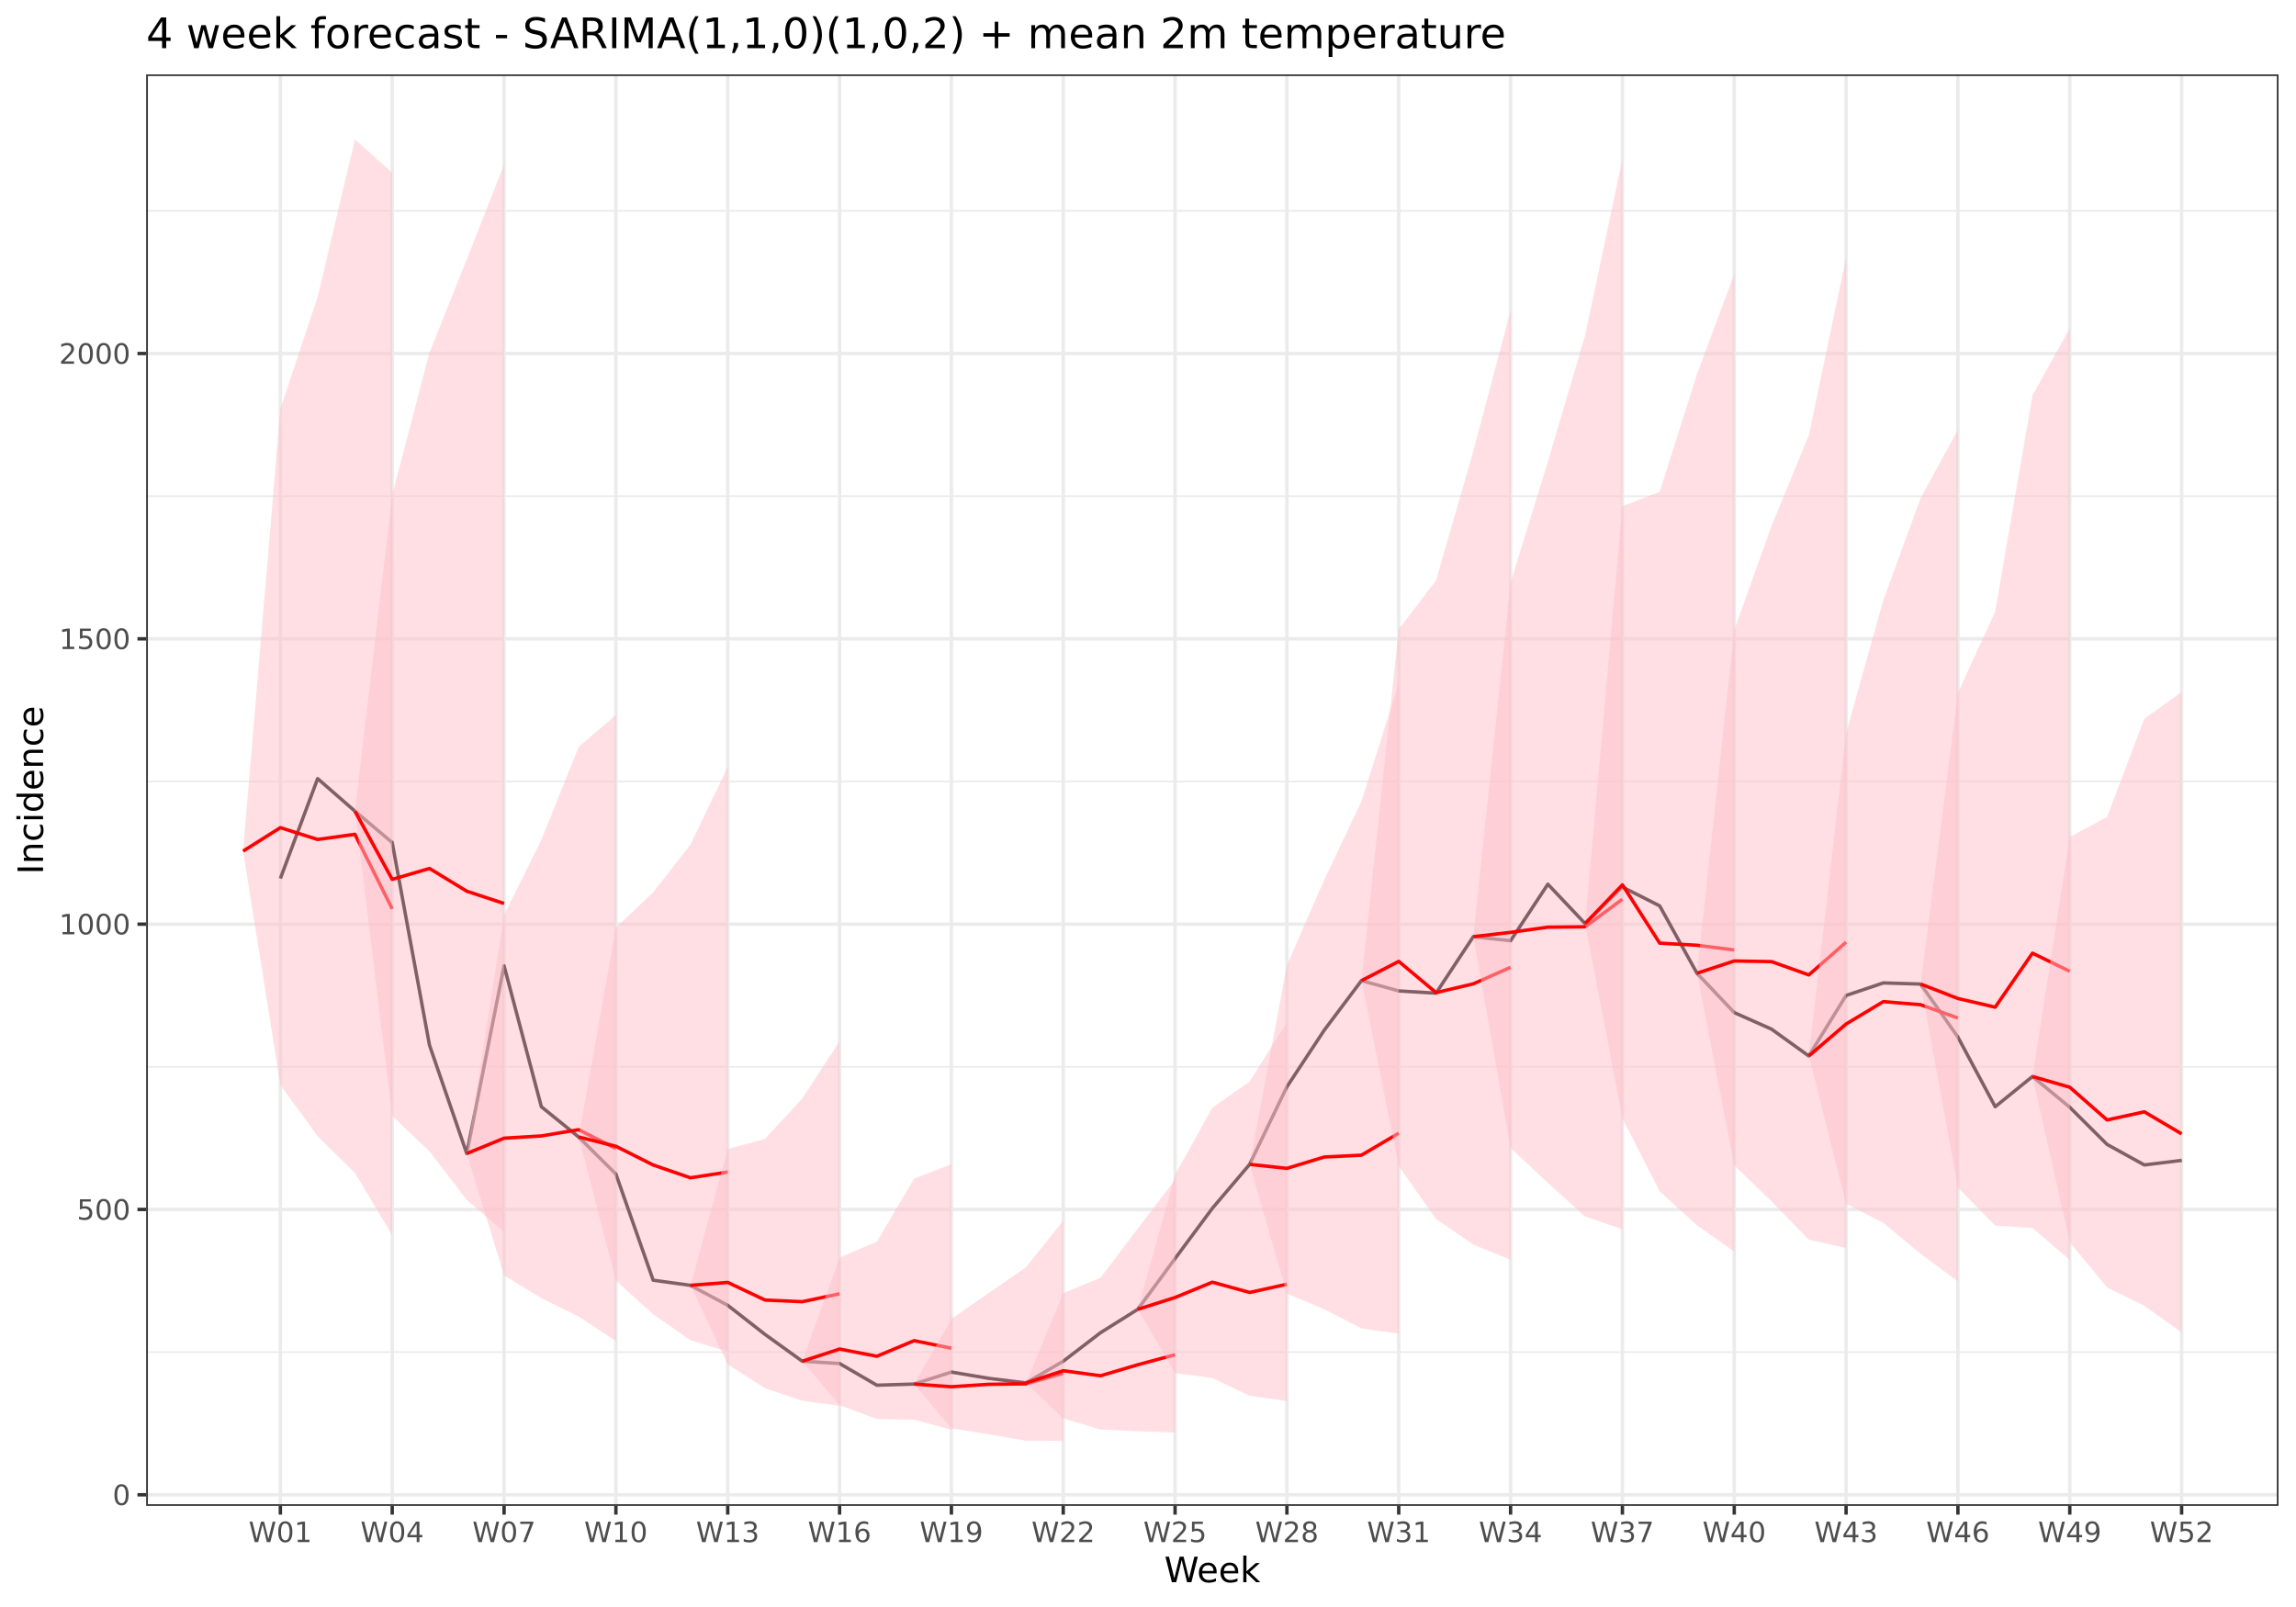
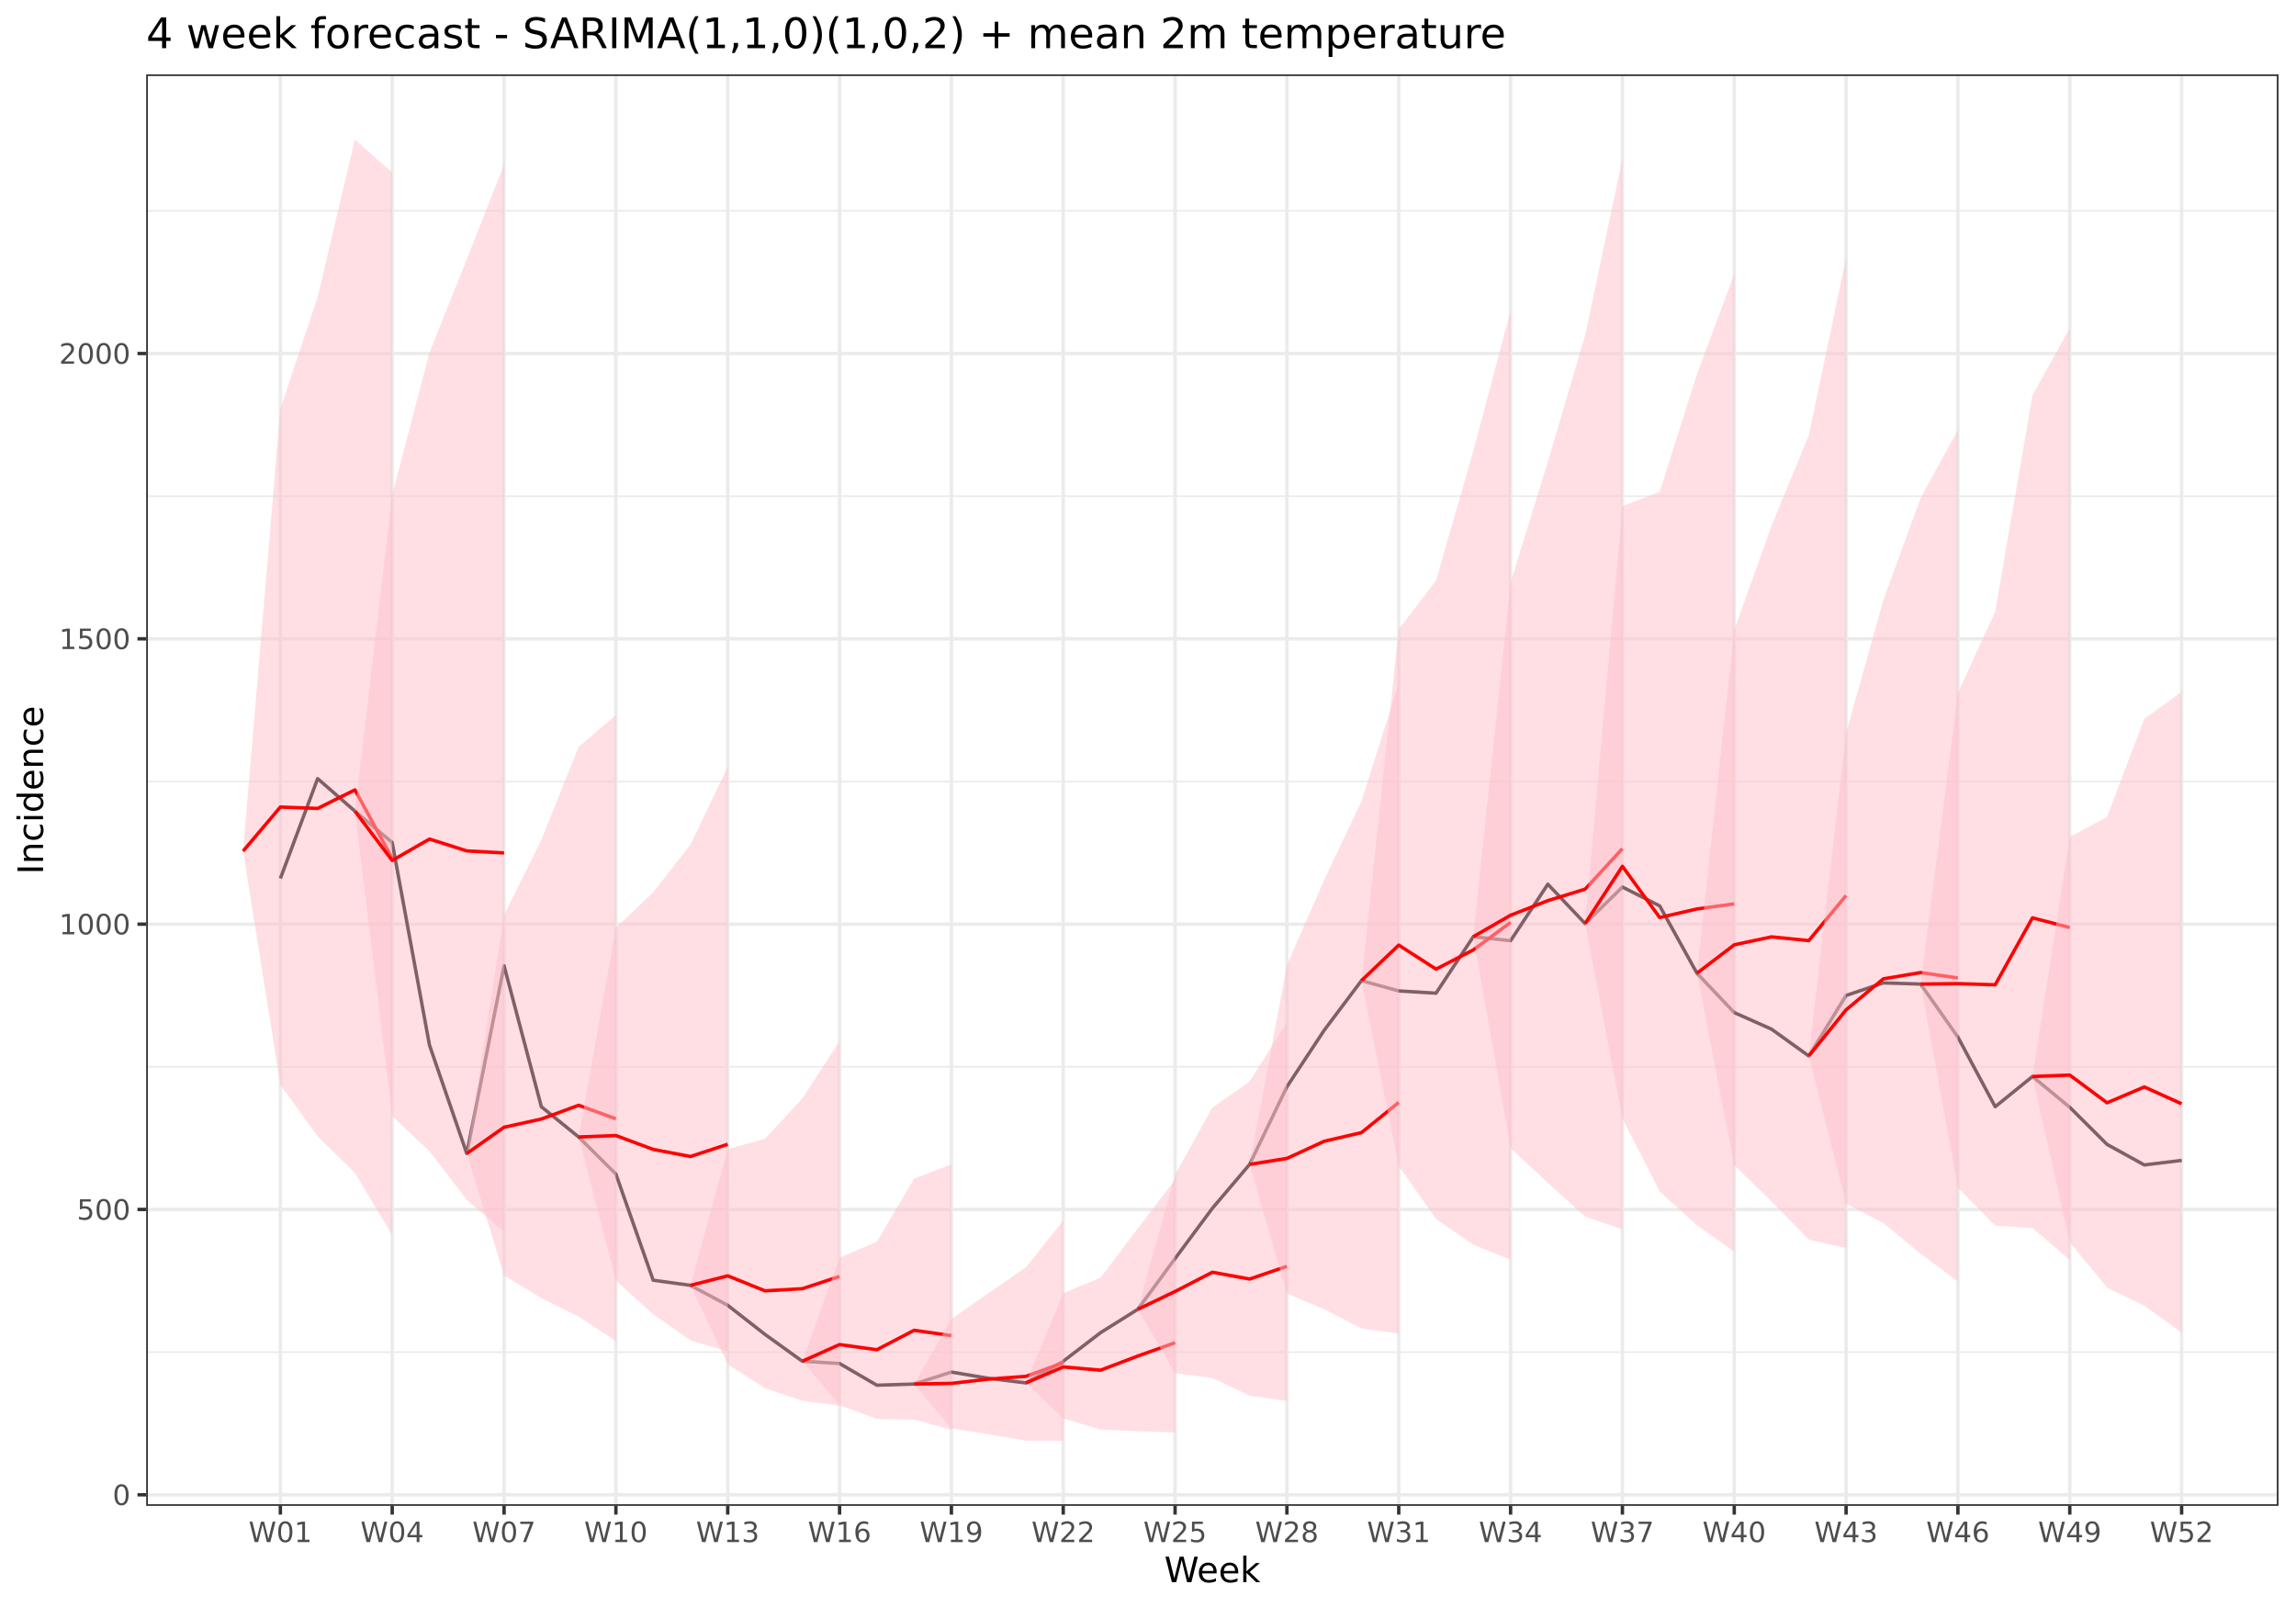
<svg xmlns="http://www.w3.org/2000/svg" class="svglite" width="720.00pt" height="504.00pt" viewBox="0 0 720.00 504.00">
  <defs>
    <style type="text/css">
    .svglite line, .svglite polyline, .svglite polygon, .svglite path, .svglite rect, .svglite circle {
      fill: none;
      stroke: #000000;
      stroke-linecap: round;
      stroke-linejoin: round;
      stroke-miterlimit: 10.00;
    }
    .svglite text {
      white-space: pre;
    }
  </style>
  </defs>
  <rect width="100%" height="100%" style="stroke: none; fill: #FFFFFF;" />
  <defs>
    <clipPath id="cpMC4wMHw3MjAuMDB8MC4wMHw1MDQuMDA=">
      <rect x="0.00" y="0.00" width="720.00" height="504.00" />
    </clipPath>
  </defs>
  <g clip-path="url(#cpMC4wMHw3MjAuMDB8MC4wMHw1MDQuMDA=)">
    <rect x="0.00" y="-0" width="720.00" height="504.00" style="stroke-width: 1.07; stroke: #FFFFFF; fill: #FFFFFF;" />
  </g>
  <defs>
    <clipPath id="cpNDUuODR8NzE0LjUyfDIzLjMyfDQ3Mi4yOQ==">
      <rect x="45.84" y="23.32" width="668.68" height="448.97" />
    </clipPath>
  </defs>
  <g clip-path="url(#cpNDUuODR8NzE0LjUyfDIzLjMyfDQ3Mi4yOQ==)">
    <rect x="45.84" y="23.32" width="668.68" height="448.97" style="stroke-width: 1.07; stroke: none; fill: #FFFFFF;" />
    <polyline points="45.84,424.06 714.52,424.06 " style="stroke-width: 0.53; stroke: #EBEBEB; stroke-linecap: butt;" />
    <polyline points="45.84,334.58 714.52,334.58 " style="stroke-width: 0.53; stroke: #EBEBEB; stroke-linecap: butt;" />
    <polyline points="45.84,245.10 714.52,245.10 " style="stroke-width: 0.53; stroke: #EBEBEB; stroke-linecap: butt;" />
    <polyline points="45.84,155.61 714.52,155.61 " style="stroke-width: 0.53; stroke: #EBEBEB; stroke-linecap: butt;" />
    <polyline points="45.84,66.13 714.52,66.13 " style="stroke-width: 0.53; stroke: #EBEBEB; stroke-linecap: butt;" />
    <polyline points="45.84,468.80 714.52,468.80 " style="stroke-width: 1.07; stroke: #EBEBEB; stroke-linecap: butt;" />
    <polyline points="45.84,379.32 714.52,379.32 " style="stroke-width: 1.07; stroke: #EBEBEB; stroke-linecap: butt;" />
    <polyline points="45.84,289.84 714.52,289.84 " style="stroke-width: 1.07; stroke: #EBEBEB; stroke-linecap: butt;" />
    <polyline points="45.84,200.35 714.52,200.35 " style="stroke-width: 1.07; stroke: #EBEBEB; stroke-linecap: butt;" />
    <polyline points="45.84,110.87 714.52,110.87 " style="stroke-width: 1.07; stroke: #EBEBEB; stroke-linecap: butt;" />
    <polyline points="87.92,472.29 87.92,23.32 " style="stroke-width: 1.07; stroke: #EBEBEB; stroke-linecap: butt;" />
    <polyline points="122.99,472.29 122.99,23.32 " style="stroke-width: 1.07; stroke: #EBEBEB; stroke-linecap: butt;" />
    <polyline points="158.07,472.29 158.07,23.32 " style="stroke-width: 1.07; stroke: #EBEBEB; stroke-linecap: butt;" />
    <polyline points="193.14,472.29 193.14,23.32 " style="stroke-width: 1.07; stroke: #EBEBEB; stroke-linecap: butt;" />
    <polyline points="228.21,472.29 228.21,23.32 " style="stroke-width: 1.07; stroke: #EBEBEB; stroke-linecap: butt;" />
    <polyline points="263.28,472.29 263.28,23.32 " style="stroke-width: 1.07; stroke: #EBEBEB; stroke-linecap: butt;" />
    <polyline points="298.35,472.29 298.35,23.32 " style="stroke-width: 1.07; stroke: #EBEBEB; stroke-linecap: butt;" />
    <polyline points="333.42,472.29 333.42,23.32 " style="stroke-width: 1.07; stroke: #EBEBEB; stroke-linecap: butt;" />
    <polyline points="368.49,472.29 368.49,23.32 " style="stroke-width: 1.07; stroke: #EBEBEB; stroke-linecap: butt;" />
    <polyline points="403.56,472.29 403.56,23.32 " style="stroke-width: 1.07; stroke: #EBEBEB; stroke-linecap: butt;" />
    <polyline points="438.63,472.29 438.63,23.32 " style="stroke-width: 1.07; stroke: #EBEBEB; stroke-linecap: butt;" />
    <polyline points="473.70,472.29 473.70,23.32 " style="stroke-width: 1.07; stroke: #EBEBEB; stroke-linecap: butt;" />
    <polyline points="508.77,472.29 508.77,23.32 " style="stroke-width: 1.07; stroke: #EBEBEB; stroke-linecap: butt;" />
    <polyline points="543.84,472.29 543.84,23.32 " style="stroke-width: 1.07; stroke: #EBEBEB; stroke-linecap: butt;" />
    <polyline points="578.91,472.29 578.91,23.32 " style="stroke-width: 1.07; stroke: #EBEBEB; stroke-linecap: butt;" />
    <polyline points="613.98,472.29 613.98,23.32 " style="stroke-width: 1.07; stroke: #EBEBEB; stroke-linecap: butt;" />
    <polyline points="649.06,472.29 649.06,23.32 " style="stroke-width: 1.07; stroke: #EBEBEB; stroke-linecap: butt;" />
    <polyline points="684.13,472.29 684.13,23.32 " style="stroke-width: 1.07; stroke: #EBEBEB; stroke-linecap: butt;" />
    <polyline points="87.92,275.52 99.61,244.20 111.30,254.40 122.99,264.24 134.68,327.78 146.37,361.78 158.07,302.90 169.76,347.10 181.45,356.59 193.14,368.22 204.83,401.51 216.52,403.12 228.21,409.38 239.90,418.51 251.59,426.92 263.28,427.64 274.97,434.44 286.66,434.08 298.35,430.32 310.04,432.29 321.73,433.72 333.42,426.92 345.11,417.97 356.80,410.64 368.49,394.71 380.18,378.96 391.87,365.18 403.56,340.84 415.25,323.12 426.94,307.55 438.63,310.78 450.32,311.49 462.01,293.77 473.70,295.03 485.39,277.31 497.08,289.66 508.77,278.20 520.46,284.11 532.15,305.23 543.84,317.58 555.53,322.77 567.22,331.18 578.91,312.21 590.60,308.27 602.29,308.63 613.98,325.27 625.67,347.10 637.36,337.62 649.06,347.28 660.75,358.92 672.44,365.36 684.13,363.93 " style="stroke-width: 1.07; stroke-linecap: butt;" />
    <polygon points="76.23,266.93 87.92,128.23 99.61,93.13 111.30,43.73 122.99,54.16 122.99,387.37 111.30,367.86 99.61,356.36 87.92,340.27 76.23,266.93 " style="stroke-width: 0.00; stroke: none; stroke-linecap: butt; fill: #FFC0CB; fill-opacity: 0.50;" />
    <polyline points="76.23,266.93 87.92,128.23 99.61,93.13 111.30,43.73 122.99,54.16 " style="stroke-width: 1.07; stroke: none; stroke-linecap: butt;" />
    <polyline points="122.99,387.37 111.30,367.86 99.61,356.36 87.92,340.27 76.23,266.93 " style="stroke-width: 1.07; stroke: none; stroke-linecap: butt;" />
-     <polyline points="76.23,266.93 87.92,259.58 99.61,263.28 111.30,261.66 122.99,285.05 " style="stroke-width: 1.07; stroke: #FF0000; stroke-linecap: butt;" />
+     <polyline points="76.23,266.93 87.92,253.11 99.61,253.55 111.30,247.73 122.99,269.21 " style="stroke-width: 1.07; stroke: #FF0000; stroke-linecap: butt;" />
    <polygon points="111.30,254.40 122.99,155.19 134.68,110.56 146.37,81.37 158.07,51.61 158.07,386.38 146.37,376.31 134.68,361.10 122.99,350.02 111.30,254.40 " style="stroke-width: 0.00; stroke: none; stroke-linecap: butt; fill: #FFC0CB; fill-opacity: 0.50;" />
    <polyline points="111.30,254.40 122.99,155.19 134.68,110.56 146.37,81.37 158.07,51.61 " style="stroke-width: 1.07; stroke: none; stroke-linecap: butt;" />
    <polyline points="158.07,386.38 146.37,376.31 134.68,361.10 122.99,350.02 111.30,254.40 " style="stroke-width: 1.07; stroke: none; stroke-linecap: butt;" />
-     <polyline points="111.30,254.40 122.99,275.79 134.68,272.38 146.37,279.51 158.07,283.37 " style="stroke-width: 1.07; stroke: #FF0000; stroke-linecap: butt;" />
+     <polyline points="111.30,254.40 122.99,269.87 134.68,263.15 146.37,266.87 158.07,267.50 " style="stroke-width: 1.07; stroke: #FF0000; stroke-linecap: butt;" />
    <polygon points="146.37,361.78 158.07,286.98 169.76,263.41 181.45,234.26 193.14,224.26 193.14,420.58 181.45,412.91 169.76,407.14 158.07,400.02 146.37,361.78 " style="stroke-width: 0.00; stroke: none; stroke-linecap: butt; fill: #FFC0CB; fill-opacity: 0.50;" />
    <polyline points="146.37,361.78 158.07,286.98 169.76,263.41 181.45,234.26 193.14,224.26 " style="stroke-width: 1.07; stroke: none; stroke-linecap: butt;" />
    <polyline points="193.14,420.58 181.45,412.91 169.76,407.14 158.07,400.02 146.37,361.78 " style="stroke-width: 1.07; stroke: none; stroke-linecap: butt;" />
-     <polyline points="146.37,361.78 158.07,356.97 169.76,356.26 181.45,354.30 193.14,360.21 " style="stroke-width: 1.07; stroke: #FF0000; stroke-linecap: butt;" />
+     <polyline points="146.37,361.78 158.07,353.53 169.76,350.96 181.45,346.64 193.14,350.90 " style="stroke-width: 1.07; stroke: #FF0000; stroke-linecap: butt;" />
    <polygon points="181.45,356.59 193.14,290.95 204.83,279.84 216.52,264.89 228.21,240.52 228.21,423.92 216.52,420.34 204.83,412.20 193.14,401.64 181.45,356.59 " style="stroke-width: 0.00; stroke: none; stroke-linecap: butt; fill: #FFC0CB; fill-opacity: 0.50;" />
    <polyline points="181.45,356.59 193.14,290.95 204.83,279.84 216.52,264.89 228.21,240.52 " style="stroke-width: 1.07; stroke: none; stroke-linecap: butt;" />
    <polyline points="228.21,423.92 216.52,420.34 204.83,412.20 193.14,401.64 181.45,356.59 " style="stroke-width: 1.07; stroke: none; stroke-linecap: butt;" />
-     <polyline points="181.45,356.59 193.14,359.51 204.83,365.38 216.52,369.39 228.21,367.58 " style="stroke-width: 1.07; stroke: #FF0000; stroke-linecap: butt;" />
+     <polyline points="181.45,356.59 193.14,356.14 204.83,360.49 216.52,362.71 228.21,358.87 " style="stroke-width: 1.07; stroke: #FF0000; stroke-linecap: butt;" />
    <polygon points="216.52,403.12 228.21,360.38 239.90,357.16 251.59,344.52 263.28,326.54 263.28,440.87 251.59,439.30 239.90,435.40 228.21,427.89 216.52,403.12 " style="stroke-width: 0.00; stroke: none; stroke-linecap: butt; fill: #FFC0CB; fill-opacity: 0.50;" />
    <polyline points="216.52,403.12 228.21,360.38 239.90,357.16 251.59,344.52 263.28,326.54 " style="stroke-width: 1.07; stroke: none; stroke-linecap: butt;" />
    <polyline points="263.28,440.87 251.59,439.30 239.90,435.40 228.21,427.89 216.52,403.12 " style="stroke-width: 1.07; stroke: none; stroke-linecap: butt;" />
-     <polyline points="216.52,403.12 228.21,402.20 239.90,407.73 251.59,408.25 263.28,405.77 " style="stroke-width: 1.07; stroke: #FF0000; stroke-linecap: butt;" />
+     <polyline points="216.52,403.12 228.21,400.14 239.90,404.84 251.59,404.17 263.28,400.33 " style="stroke-width: 1.07; stroke: #FF0000; stroke-linecap: butt;" />
    <polygon points="251.59,426.92 263.28,394.43 274.97,389.42 286.66,369.65 298.35,365.14 298.35,448.43 286.66,445.24 274.97,445.03 263.28,440.72 251.59,426.92 " style="stroke-width: 0.00; stroke: none; stroke-linecap: butt; fill: #FFC0CB; fill-opacity: 0.50;" />
    <polyline points="251.59,426.92 263.28,394.43 274.97,389.42 286.66,369.65 298.35,365.14 " style="stroke-width: 1.07; stroke: none; stroke-linecap: butt;" />
    <polyline points="298.35,448.43 286.66,445.24 274.97,445.03 263.28,440.72 251.59,426.92 " style="stroke-width: 1.07; stroke: none; stroke-linecap: butt;" />
-     <polyline points="251.59,426.92 263.28,423.10 274.97,425.36 286.66,420.47 298.35,422.85 " style="stroke-width: 1.07; stroke: #FF0000; stroke-linecap: butt;" />
+     <polyline points="251.59,426.92 263.28,421.69 274.97,423.31 286.66,417.22 298.35,418.89 " style="stroke-width: 1.07; stroke: #FF0000; stroke-linecap: butt;" />
    <polygon points="286.66,434.08 298.35,413.67 310.04,405.53 321.73,397.44 333.42,382.82 333.42,451.89 321.73,451.83 310.04,449.84 298.35,447.97 286.66,434.08 " style="stroke-width: 0.00; stroke: none; stroke-linecap: butt; fill: #FFC0CB; fill-opacity: 0.50;" />
    <polyline points="286.66,434.08 298.35,413.67 310.04,405.53 321.73,397.44 333.42,382.82 " style="stroke-width: 1.07; stroke: none; stroke-linecap: butt;" />
    <polyline points="333.42,451.89 321.73,451.83 310.04,449.84 298.35,447.97 286.66,434.08 " style="stroke-width: 1.07; stroke: none; stroke-linecap: butt;" />
-     <polyline points="286.66,434.08 298.35,434.92 310.04,434.16 321.73,434.00 333.42,430.67 " style="stroke-width: 1.07; stroke: #FF0000; stroke-linecap: butt;" />
+     <polyline points="286.66,434.08 298.35,433.87 310.04,432.53 321.73,431.66 333.42,427.39 " style="stroke-width: 1.07; stroke: #FF0000; stroke-linecap: butt;" />
    <polygon points="321.73,433.72 333.42,405.57 345.11,400.72 356.80,385.30 368.49,369.94 368.49,449.28 356.80,448.88 345.11,448.34 333.42,444.86 321.73,433.72 " style="stroke-width: 0.00; stroke: none; stroke-linecap: butt; fill: #FFC0CB; fill-opacity: 0.50;" />
    <polyline points="321.73,433.72 333.42,405.57 345.11,400.72 356.80,385.30 368.49,369.94 " style="stroke-width: 1.07; stroke: none; stroke-linecap: butt;" />
    <polyline points="368.49,449.28 356.80,448.88 345.11,448.34 333.42,444.86 321.73,433.72 " style="stroke-width: 1.07; stroke: none; stroke-linecap: butt;" />
-     <polyline points="321.73,433.72 333.42,429.90 345.11,431.48 356.80,428.02 368.49,424.87 " style="stroke-width: 1.07; stroke: #FF0000; stroke-linecap: butt;" />
+     <polyline points="321.73,433.72 333.42,428.70 345.11,429.73 356.80,425.29 368.49,421.11 " style="stroke-width: 1.07; stroke: #FF0000; stroke-linecap: butt;" />
    <polygon points="356.80,410.64 368.49,368.40 380.18,347.40 391.87,339.20 403.56,320.59 403.56,439.39 391.87,437.74 380.18,432.18 368.49,430.67 356.80,410.64 " style="stroke-width: 0.00; stroke: none; stroke-linecap: butt; fill: #FFC0CB; fill-opacity: 0.50;" />
    <polyline points="356.80,410.64 368.49,368.40 380.18,347.40 391.87,339.20 403.56,320.59 " style="stroke-width: 1.07; stroke: none; stroke-linecap: butt;" />
    <polyline points="403.56,439.39 391.87,437.74 380.18,432.18 368.49,430.67 356.80,410.64 " style="stroke-width: 1.07; stroke: none; stroke-linecap: butt;" />
-     <polyline points="356.80,410.64 368.49,406.93 380.18,402.13 391.87,405.35 403.56,402.77 " style="stroke-width: 1.07; stroke: #FF0000; stroke-linecap: butt;" />
+     <polyline points="356.80,410.64 368.49,405.04 380.18,399.01 391.87,401.14 403.56,397.15 " style="stroke-width: 1.07; stroke: #FF0000; stroke-linecap: butt;" />
    <polygon points="391.87,365.18 403.56,302.71 415.25,275.97 426.94,251.30 438.63,214.31 438.63,418.27 426.94,416.64 415.25,410.61 403.56,405.70 391.87,365.18 " style="stroke-width: 0.00; stroke: none; stroke-linecap: butt; fill: #FFC0CB; fill-opacity: 0.50;" />
    <polyline points="391.87,365.18 403.56,302.71 415.25,275.97 426.94,251.30 438.63,214.31 " style="stroke-width: 1.07; stroke: none; stroke-linecap: butt;" />
    <polyline points="438.63,418.27 426.94,416.64 415.25,410.61 403.56,405.70 391.87,365.18 " style="stroke-width: 1.07; stroke: none; stroke-linecap: butt;" />
-     <polyline points="391.87,365.18 403.56,366.43 415.25,362.87 426.94,362.29 438.63,355.40 " style="stroke-width: 1.07; stroke: #FF0000; stroke-linecap: butt;" />
+     <polyline points="391.87,365.18 403.56,363.31 415.25,357.93 426.94,355.22 438.63,345.75 " style="stroke-width: 1.07; stroke: #FF0000; stroke-linecap: butt;" />
    <polygon points="426.94,307.55 438.63,197.35 450.32,182.04 462.01,141.48 473.70,97.43 473.70,395.10 462.01,390.35 450.32,382.31 438.63,365.71 426.94,307.55 " style="stroke-width: 0.00; stroke: none; stroke-linecap: butt; fill: #FFC0CB; fill-opacity: 0.50;" />
    <polyline points="426.94,307.55 438.63,197.35 450.32,182.04 462.01,141.48 473.70,97.43 " style="stroke-width: 1.07; stroke: none; stroke-linecap: butt;" />
    <polyline points="473.70,395.10 462.01,390.35 450.32,382.31 438.63,365.71 426.94,307.55 " style="stroke-width: 1.07; stroke: none; stroke-linecap: butt;" />
-     <polyline points="426.94,307.55 438.63,301.52 450.32,311.31 462.01,308.56 473.70,303.37 " style="stroke-width: 1.07; stroke: #FF0000; stroke-linecap: butt;" />
+     <polyline points="426.94,307.55 438.63,296.41 450.32,303.95 462.01,297.92 473.70,289.29 " style="stroke-width: 1.07; stroke: #FF0000; stroke-linecap: butt;" />
    <polygon points="462.01,293.77 473.70,182.69 485.39,144.83 497.08,105.17 508.77,49.80 508.77,385.54 497.08,381.54 485.39,370.98 473.70,360.06 462.01,293.77 " style="stroke-width: 0.00; stroke: none; stroke-linecap: butt; fill: #FFC0CB; fill-opacity: 0.50;" />
    <polyline points="462.01,293.77 473.70,182.69 485.39,144.83 497.08,105.17 508.77,49.80 " style="stroke-width: 1.07; stroke: none; stroke-linecap: butt;" />
    <polyline points="508.77,385.54 497.08,381.54 485.39,370.98 473.70,360.06 462.01,293.77 " style="stroke-width: 1.07; stroke: none; stroke-linecap: butt;" />
-     <polyline points="462.01,293.77 473.70,292.41 485.39,290.78 497.08,290.67 508.77,282.02 " style="stroke-width: 1.07; stroke: #FF0000; stroke-linecap: butt;" />
+     <polyline points="462.01,293.77 473.70,287.04 485.39,282.47 497.08,278.86 508.77,266.15 " style="stroke-width: 1.07; stroke: #FF0000; stroke-linecap: butt;" />
    <polygon points="497.08,289.66 508.77,158.73 520.46,154.24 532.15,117.35 543.84,85.97 543.84,392.54 532.15,384.29 520.46,373.66 508.77,350.78 497.08,289.66 " style="stroke-width: 0.00; stroke: none; stroke-linecap: butt; fill: #FFC0CB; fill-opacity: 0.50;" />
    <polyline points="497.08,289.66 508.77,158.73 520.46,154.24 532.15,117.35 543.84,85.97 " style="stroke-width: 1.07; stroke: none; stroke-linecap: butt;" />
    <polyline points="543.84,392.54 532.15,384.29 520.46,373.66 508.77,350.78 497.08,289.66 " style="stroke-width: 1.07; stroke: none; stroke-linecap: butt;" />
-     <polyline points="497.08,289.66 508.77,277.51 520.46,295.80 532.15,296.46 543.84,297.94 " style="stroke-width: 1.07; stroke: #FF0000; stroke-linecap: butt;" />
+     <polyline points="497.08,289.66 508.77,271.70 520.46,287.76 532.15,285.07 543.84,283.47 " style="stroke-width: 1.07; stroke: #FF0000; stroke-linecap: butt;" />
    <polygon points="532.15,305.23 543.84,197.57 555.53,164.93 567.22,136.52 578.91,80.79 578.91,391.40 567.22,388.80 555.53,376.79 543.84,365.47 532.15,305.23 " style="stroke-width: 0.00; stroke: none; stroke-linecap: butt; fill: #FFC0CB; fill-opacity: 0.50;" />
    <polyline points="532.15,305.23 543.84,197.57 555.53,164.93 567.22,136.52 578.91,80.79 " style="stroke-width: 1.07; stroke: none; stroke-linecap: butt;" />
    <polyline points="578.91,391.40 567.22,388.80 555.53,376.79 543.84,365.47 532.15,305.23 " style="stroke-width: 1.07; stroke: none; stroke-linecap: butt;" />
-     <polyline points="532.15,305.23 543.84,301.39 555.53,301.59 567.22,305.76 578.91,295.50 " style="stroke-width: 1.07; stroke: #FF0000; stroke-linecap: butt;" />
+     <polyline points="532.15,305.23 543.84,296.32 555.53,293.83 567.22,295.00 578.91,280.85 " style="stroke-width: 1.07; stroke: #FF0000; stroke-linecap: butt;" />
    <polygon points="567.22,331.18 578.91,229.91 590.60,188.18 602.29,156.18 613.98,134.79 613.98,401.88 602.29,393.24 590.60,383.55 578.91,377.56 567.22,331.18 " style="stroke-width: 0.00; stroke: none; stroke-linecap: butt; fill: #FFC0CB; fill-opacity: 0.50;" />
    <polyline points="567.22,331.18 578.91,229.91 590.60,188.18 602.29,156.18 613.98,134.79 " style="stroke-width: 1.07; stroke: none; stroke-linecap: butt;" />
    <polyline points="613.98,401.88 602.29,393.24 590.60,383.55 578.91,377.56 567.22,331.18 " style="stroke-width: 1.07; stroke: none; stroke-linecap: butt;" />
-     <polyline points="567.22,331.18 578.91,321.16 590.60,314.13 602.29,315.11 613.98,319.29 " style="stroke-width: 1.07; stroke: #FF0000; stroke-linecap: butt;" />
+     <polyline points="567.22,331.18 578.91,316.71 590.60,306.99 602.29,305.02 613.98,306.72 " style="stroke-width: 1.07; stroke: #FF0000; stroke-linecap: butt;" />
    <polygon points="602.29,308.63 613.98,217.31 625.67,191.82 637.36,124.00 649.06,102.90 649.06,395.15 637.36,385.13 625.67,384.38 613.98,372.48 602.29,308.63 " style="stroke-width: 0.00; stroke: none; stroke-linecap: butt; fill: #FFC0CB; fill-opacity: 0.50;" />
    <polyline points="602.29,308.63 613.98,217.31 625.67,191.82 637.36,124.00 649.06,102.90 " style="stroke-width: 1.07; stroke: none; stroke-linecap: butt;" />
    <polyline points="649.06,395.15 637.36,385.13 625.67,384.38 613.98,372.48 602.29,308.63 " style="stroke-width: 1.07; stroke: none; stroke-linecap: butt;" />
-     <polyline points="602.29,308.63 613.98,313.16 625.67,315.88 637.36,298.94 649.06,304.64 " style="stroke-width: 1.07; stroke: #FF0000; stroke-linecap: butt;" />
+     <polyline points="602.29,308.63 613.98,308.50 625.67,308.86 637.36,287.86 649.06,290.91 " style="stroke-width: 1.07; stroke: #FF0000; stroke-linecap: butt;" />
    <polygon points="637.36,337.62 649.06,262.52 660.75,256.19 672.44,225.42 684.13,217.00 684.13,417.92 672.44,409.53 660.75,403.80 649.06,389.61 637.36,337.62 " style="stroke-width: 0.00; stroke: none; stroke-linecap: butt; fill: #FFC0CB; fill-opacity: 0.50;" />
    <polyline points="637.36,337.62 649.06,262.52 660.75,256.19 672.44,225.42 684.13,217.00 " style="stroke-width: 1.07; stroke: none; stroke-linecap: butt;" />
    <polyline points="684.13,417.92 672.44,409.53 660.75,403.80 649.06,389.61 637.36,337.62 " style="stroke-width: 1.07; stroke: none; stroke-linecap: butt;" />
-     <polyline points="637.36,337.62 649.06,340.99 660.75,351.25 672.44,348.70 684.13,355.61 " style="stroke-width: 1.07; stroke: #FF0000; stroke-linecap: butt;" />
+     <polyline points="637.36,337.62 649.06,337.18 660.75,345.87 672.44,340.90 684.13,346.19 " style="stroke-width: 1.07; stroke: #FF0000; stroke-linecap: butt;" />
    <rect x="45.84" y="23.32" width="668.68" height="448.97" style="stroke-width: 1.07; stroke: #333333;" />
  </g>
  <g clip-path="url(#cpMC4wMHw3MjAuMDB8MC4wMHw1MDQuMDA=)">
    <text x="40.91" y="472.01" text-anchor="end" style="font-size: 8.80px;fill: #4D4D4D; font-family: &quot;DejaVu Sans&quot;;" textLength="5.59px" lengthAdjust="spacingAndGlyphs">0</text>
    <text x="40.91" y="382.53" text-anchor="end" style="font-size: 8.80px;fill: #4D4D4D; font-family: &quot;DejaVu Sans&quot;;" textLength="16.78px" lengthAdjust="spacingAndGlyphs">500</text>
    <text x="40.91" y="293.04" text-anchor="end" style="font-size: 8.80px;fill: #4D4D4D; font-family: &quot;DejaVu Sans&quot;;" textLength="22.38px" lengthAdjust="spacingAndGlyphs">1000</text>
    <text x="40.91" y="203.56" text-anchor="end" style="font-size: 8.80px;fill: #4D4D4D; font-family: &quot;DejaVu Sans&quot;;" textLength="22.38px" lengthAdjust="spacingAndGlyphs">1500</text>
    <text x="40.91" y="114.08" text-anchor="end" style="font-size: 8.80px;fill: #4D4D4D; font-family: &quot;DejaVu Sans&quot;;" textLength="22.38px" lengthAdjust="spacingAndGlyphs">2000</text>
    <polyline points="43.10,468.80 45.84,468.80 " style="stroke-width: 1.07; stroke: #333333; stroke-linecap: butt;" />
    <polyline points="43.10,379.32 45.84,379.32 " style="stroke-width: 1.07; stroke: #333333; stroke-linecap: butt;" />
    <polyline points="43.10,289.84 45.84,289.84 " style="stroke-width: 1.07; stroke: #333333; stroke-linecap: butt;" />
    <polyline points="43.10,200.35 45.84,200.35 " style="stroke-width: 1.07; stroke: #333333; stroke-linecap: butt;" />
    <polyline points="43.10,110.87 45.84,110.87 " style="stroke-width: 1.07; stroke: #333333; stroke-linecap: butt;" />
    <polyline points="87.92,475.03 87.92,472.29 " style="stroke-width: 1.07; stroke: #333333; stroke-linecap: butt;" />
    <polyline points="122.99,475.03 122.99,472.29 " style="stroke-width: 1.07; stroke: #333333; stroke-linecap: butt;" />
    <polyline points="158.07,475.03 158.07,472.29 " style="stroke-width: 1.07; stroke: #333333; stroke-linecap: butt;" />
    <polyline points="193.14,475.03 193.14,472.29 " style="stroke-width: 1.07; stroke: #333333; stroke-linecap: butt;" />
    <polyline points="228.21,475.03 228.21,472.29 " style="stroke-width: 1.07; stroke: #333333; stroke-linecap: butt;" />
    <polyline points="263.28,475.03 263.28,472.29 " style="stroke-width: 1.07; stroke: #333333; stroke-linecap: butt;" />
    <polyline points="298.35,475.03 298.35,472.29 " style="stroke-width: 1.07; stroke: #333333; stroke-linecap: butt;" />
    <polyline points="333.42,475.03 333.42,472.29 " style="stroke-width: 1.07; stroke: #333333; stroke-linecap: butt;" />
    <polyline points="368.49,475.03 368.49,472.29 " style="stroke-width: 1.07; stroke: #333333; stroke-linecap: butt;" />
    <polyline points="403.56,475.03 403.56,472.29 " style="stroke-width: 1.07; stroke: #333333; stroke-linecap: butt;" />
    <polyline points="438.63,475.03 438.63,472.29 " style="stroke-width: 1.07; stroke: #333333; stroke-linecap: butt;" />
    <polyline points="473.70,475.03 473.70,472.29 " style="stroke-width: 1.07; stroke: #333333; stroke-linecap: butt;" />
    <polyline points="508.77,475.03 508.77,472.29 " style="stroke-width: 1.07; stroke: #333333; stroke-linecap: butt;" />
    <polyline points="543.84,475.03 543.84,472.29 " style="stroke-width: 1.07; stroke: #333333; stroke-linecap: butt;" />
    <polyline points="578.91,475.03 578.91,472.29 " style="stroke-width: 1.07; stroke: #333333; stroke-linecap: butt;" />
    <polyline points="613.98,475.03 613.98,472.29 " style="stroke-width: 1.07; stroke: #333333; stroke-linecap: butt;" />
    <polyline points="649.06,475.03 649.06,472.29 " style="stroke-width: 1.07; stroke: #333333; stroke-linecap: butt;" />
    <polyline points="684.13,475.03 684.13,472.29 " style="stroke-width: 1.07; stroke: #333333; stroke-linecap: butt;" />
    <text x="87.92" y="483.64" text-anchor="middle" style="font-size: 8.80px;fill: #4D4D4D; font-family: &quot;DejaVu Sans&quot;;" textLength="19.89px" lengthAdjust="spacingAndGlyphs">W01</text>
    <text x="122.99" y="483.64" text-anchor="middle" style="font-size: 8.80px;fill: #4D4D4D; font-family: &quot;DejaVu Sans&quot;;" textLength="19.89px" lengthAdjust="spacingAndGlyphs">W04</text>
    <text x="158.07" y="483.64" text-anchor="middle" style="font-size: 8.80px;fill: #4D4D4D; font-family: &quot;DejaVu Sans&quot;;" textLength="19.89px" lengthAdjust="spacingAndGlyphs">W07</text>
    <text x="193.14" y="483.64" text-anchor="middle" style="font-size: 8.80px;fill: #4D4D4D; font-family: &quot;DejaVu Sans&quot;;" textLength="19.89px" lengthAdjust="spacingAndGlyphs">W10</text>
    <text x="228.21" y="483.64" text-anchor="middle" style="font-size: 8.80px;fill: #4D4D4D; font-family: &quot;DejaVu Sans&quot;;" textLength="19.89px" lengthAdjust="spacingAndGlyphs">W13</text>
    <text x="263.28" y="483.64" text-anchor="middle" style="font-size: 8.80px;fill: #4D4D4D; font-family: &quot;DejaVu Sans&quot;;" textLength="19.89px" lengthAdjust="spacingAndGlyphs">W16</text>
    <text x="298.35" y="483.64" text-anchor="middle" style="font-size: 8.80px;fill: #4D4D4D; font-family: &quot;DejaVu Sans&quot;;" textLength="19.89px" lengthAdjust="spacingAndGlyphs">W19</text>
    <text x="333.42" y="483.64" text-anchor="middle" style="font-size: 8.80px;fill: #4D4D4D; font-family: &quot;DejaVu Sans&quot;;" textLength="19.89px" lengthAdjust="spacingAndGlyphs">W22</text>
    <text x="368.49" y="483.64" text-anchor="middle" style="font-size: 8.80px;fill: #4D4D4D; font-family: &quot;DejaVu Sans&quot;;" textLength="19.89px" lengthAdjust="spacingAndGlyphs">W25</text>
    <text x="403.56" y="483.64" text-anchor="middle" style="font-size: 8.80px;fill: #4D4D4D; font-family: &quot;DejaVu Sans&quot;;" textLength="19.89px" lengthAdjust="spacingAndGlyphs">W28</text>
    <text x="438.63" y="483.64" text-anchor="middle" style="font-size: 8.80px;fill: #4D4D4D; font-family: &quot;DejaVu Sans&quot;;" textLength="19.89px" lengthAdjust="spacingAndGlyphs">W31</text>
    <text x="473.70" y="483.64" text-anchor="middle" style="font-size: 8.80px;fill: #4D4D4D; font-family: &quot;DejaVu Sans&quot;;" textLength="19.89px" lengthAdjust="spacingAndGlyphs">W34</text>
    <text x="508.77" y="483.64" text-anchor="middle" style="font-size: 8.80px;fill: #4D4D4D; font-family: &quot;DejaVu Sans&quot;;" textLength="19.89px" lengthAdjust="spacingAndGlyphs">W37</text>
    <text x="543.84" y="483.64" text-anchor="middle" style="font-size: 8.80px;fill: #4D4D4D; font-family: &quot;DejaVu Sans&quot;;" textLength="19.89px" lengthAdjust="spacingAndGlyphs">W40</text>
    <text x="578.91" y="483.64" text-anchor="middle" style="font-size: 8.80px;fill: #4D4D4D; font-family: &quot;DejaVu Sans&quot;;" textLength="19.89px" lengthAdjust="spacingAndGlyphs">W43</text>
    <text x="613.98" y="483.64" text-anchor="middle" style="font-size: 8.80px;fill: #4D4D4D; font-family: &quot;DejaVu Sans&quot;;" textLength="19.89px" lengthAdjust="spacingAndGlyphs">W46</text>
    <text x="649.06" y="483.64" text-anchor="middle" style="font-size: 8.80px;fill: #4D4D4D; font-family: &quot;DejaVu Sans&quot;;" textLength="19.89px" lengthAdjust="spacingAndGlyphs">W49</text>
    <text x="684.13" y="483.64" text-anchor="middle" style="font-size: 8.80px;fill: #4D4D4D; font-family: &quot;DejaVu Sans&quot;;" textLength="19.89px" lengthAdjust="spacingAndGlyphs">W52</text>
    <text x="380.18" y="496.23" text-anchor="middle" style="font-size: 11.00px; font-family: &quot;DejaVu Sans&quot;;" textLength="30.14px" lengthAdjust="spacingAndGlyphs">Week</text>
    <text transform="translate(13.50,247.81) rotate(-90)" text-anchor="middle" style="font-size: 11.00px; font-family: &quot;DejaVu Sans&quot;;" textLength="52.86px" lengthAdjust="spacingAndGlyphs">Incidence</text>
    <text x="45.84" y="15.10" style="font-size: 13.20px; font-family: &quot;DejaVu Sans&quot;;" textLength="426.11px" lengthAdjust="spacingAndGlyphs">4 week forecast - SARIMA(1,1,0)(1,0,2) + mean 2m temperature</text>
  </g>
</svg>
